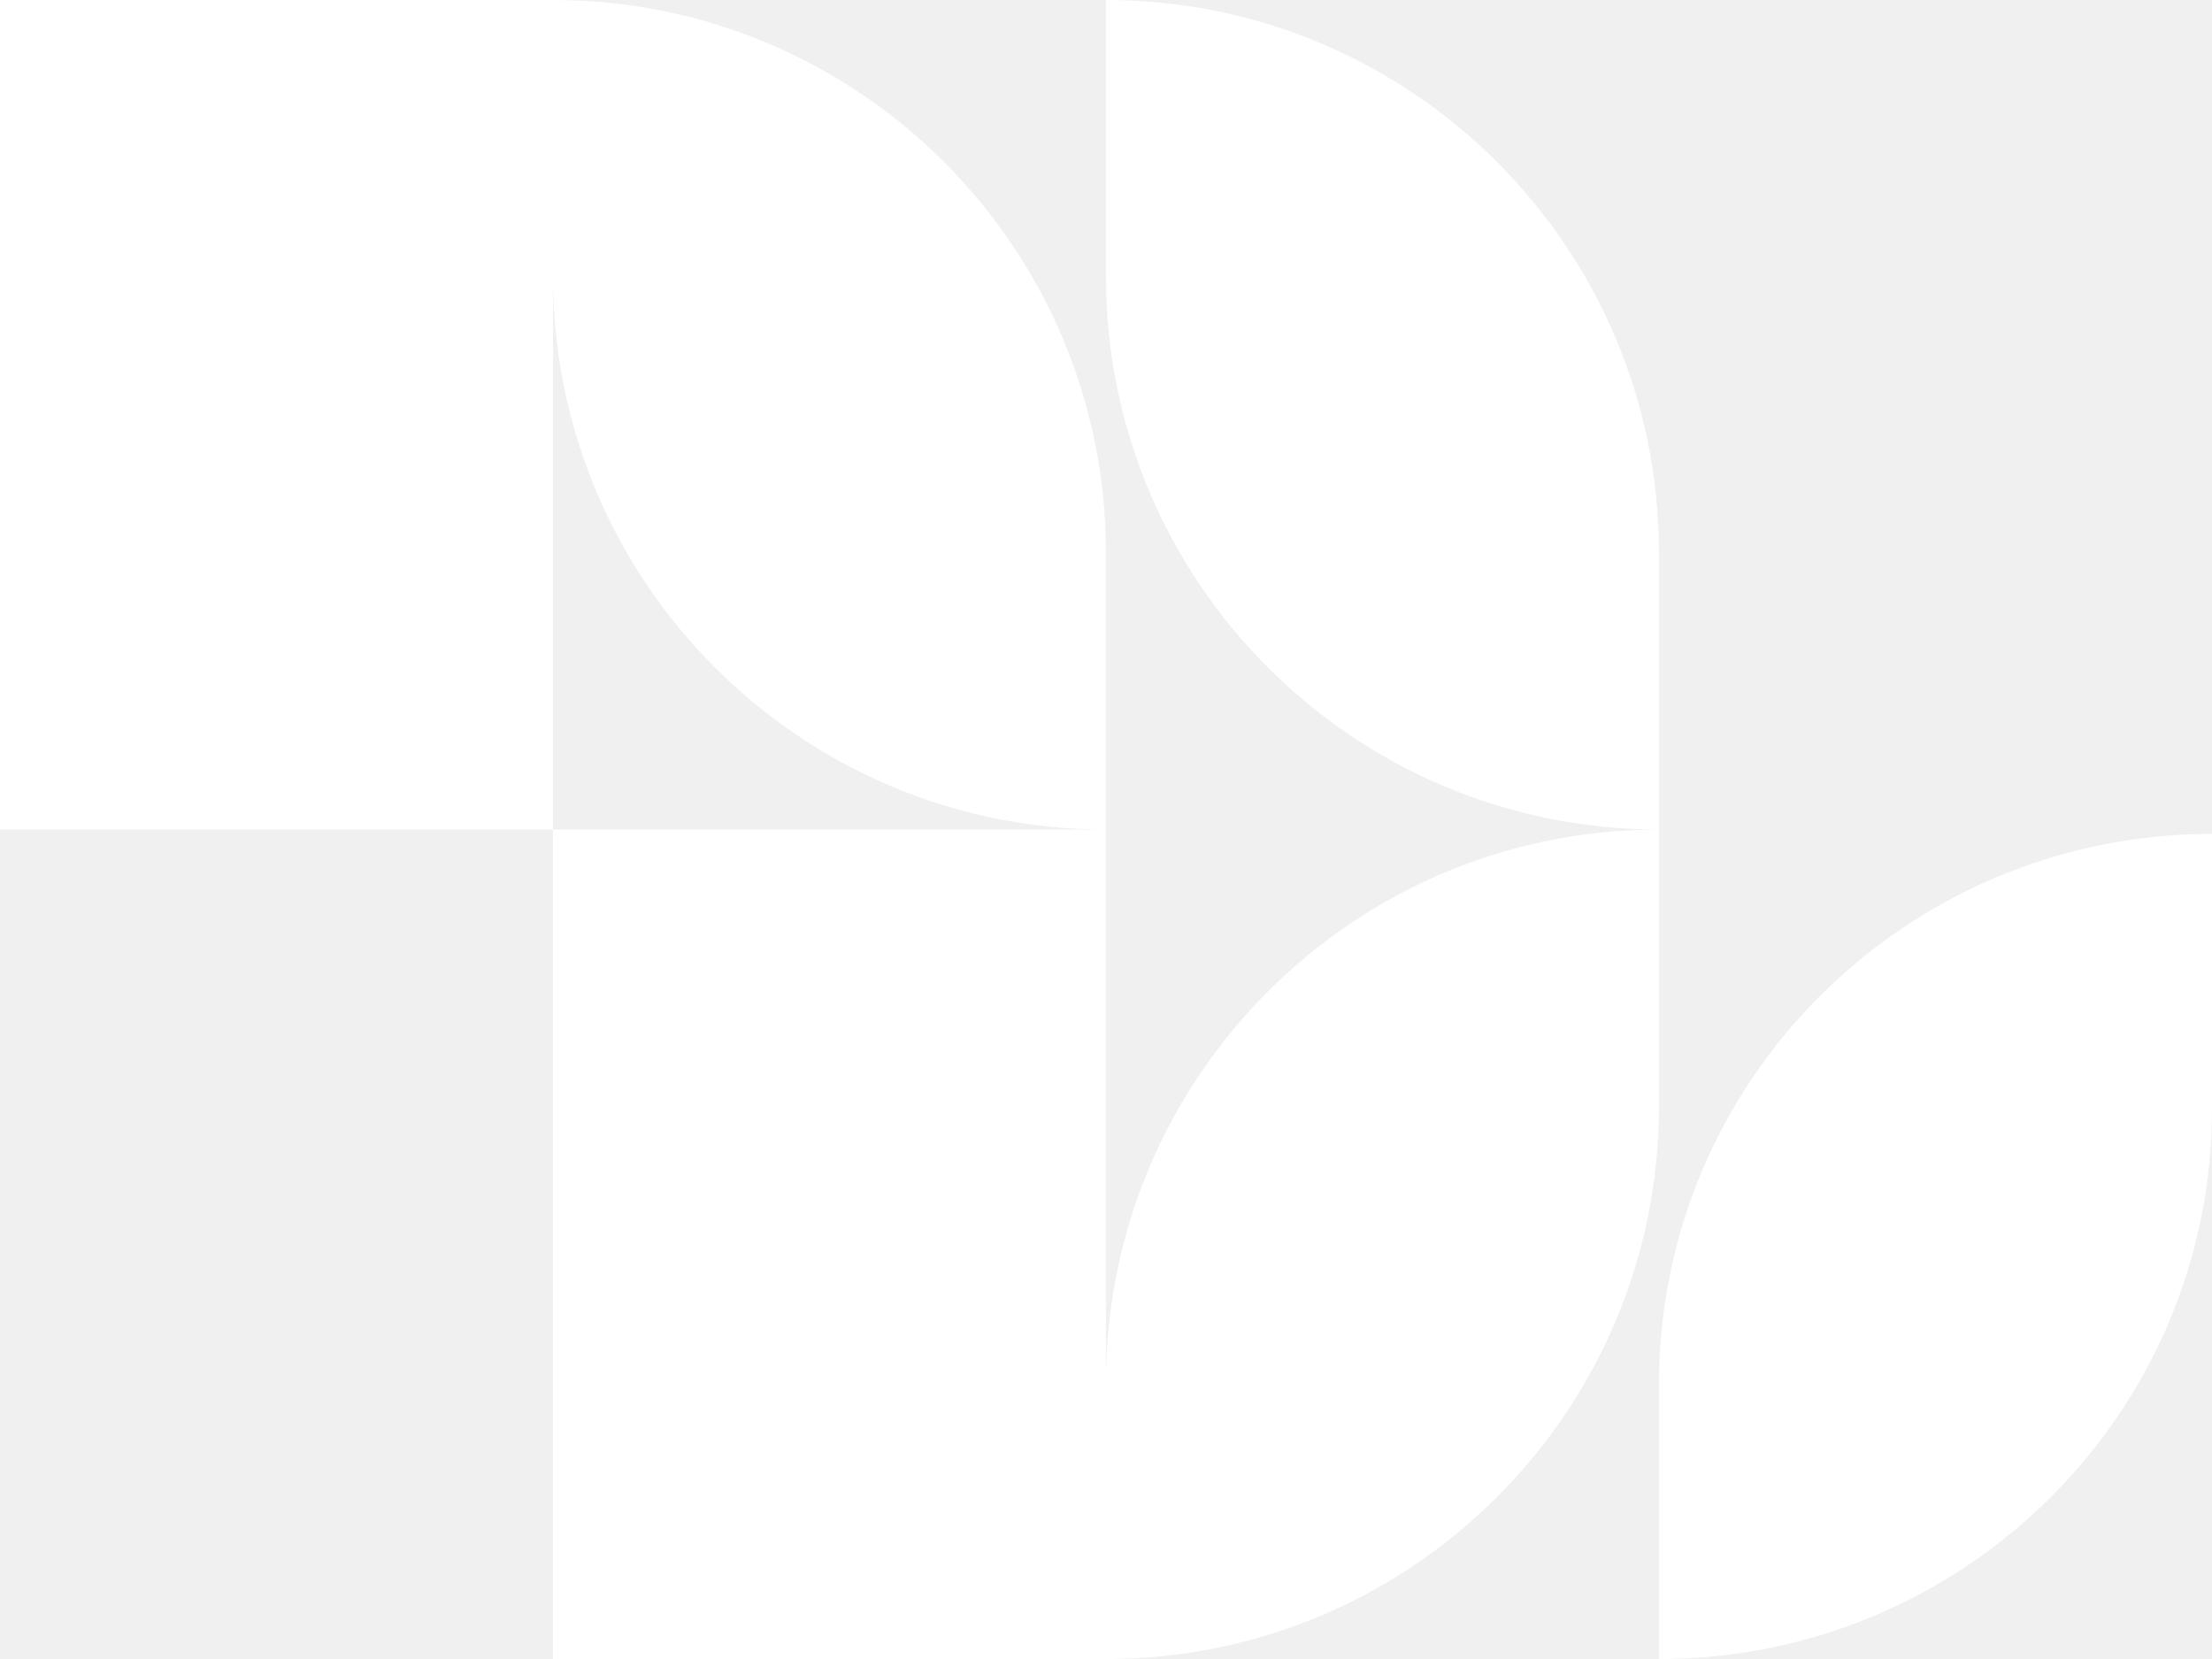
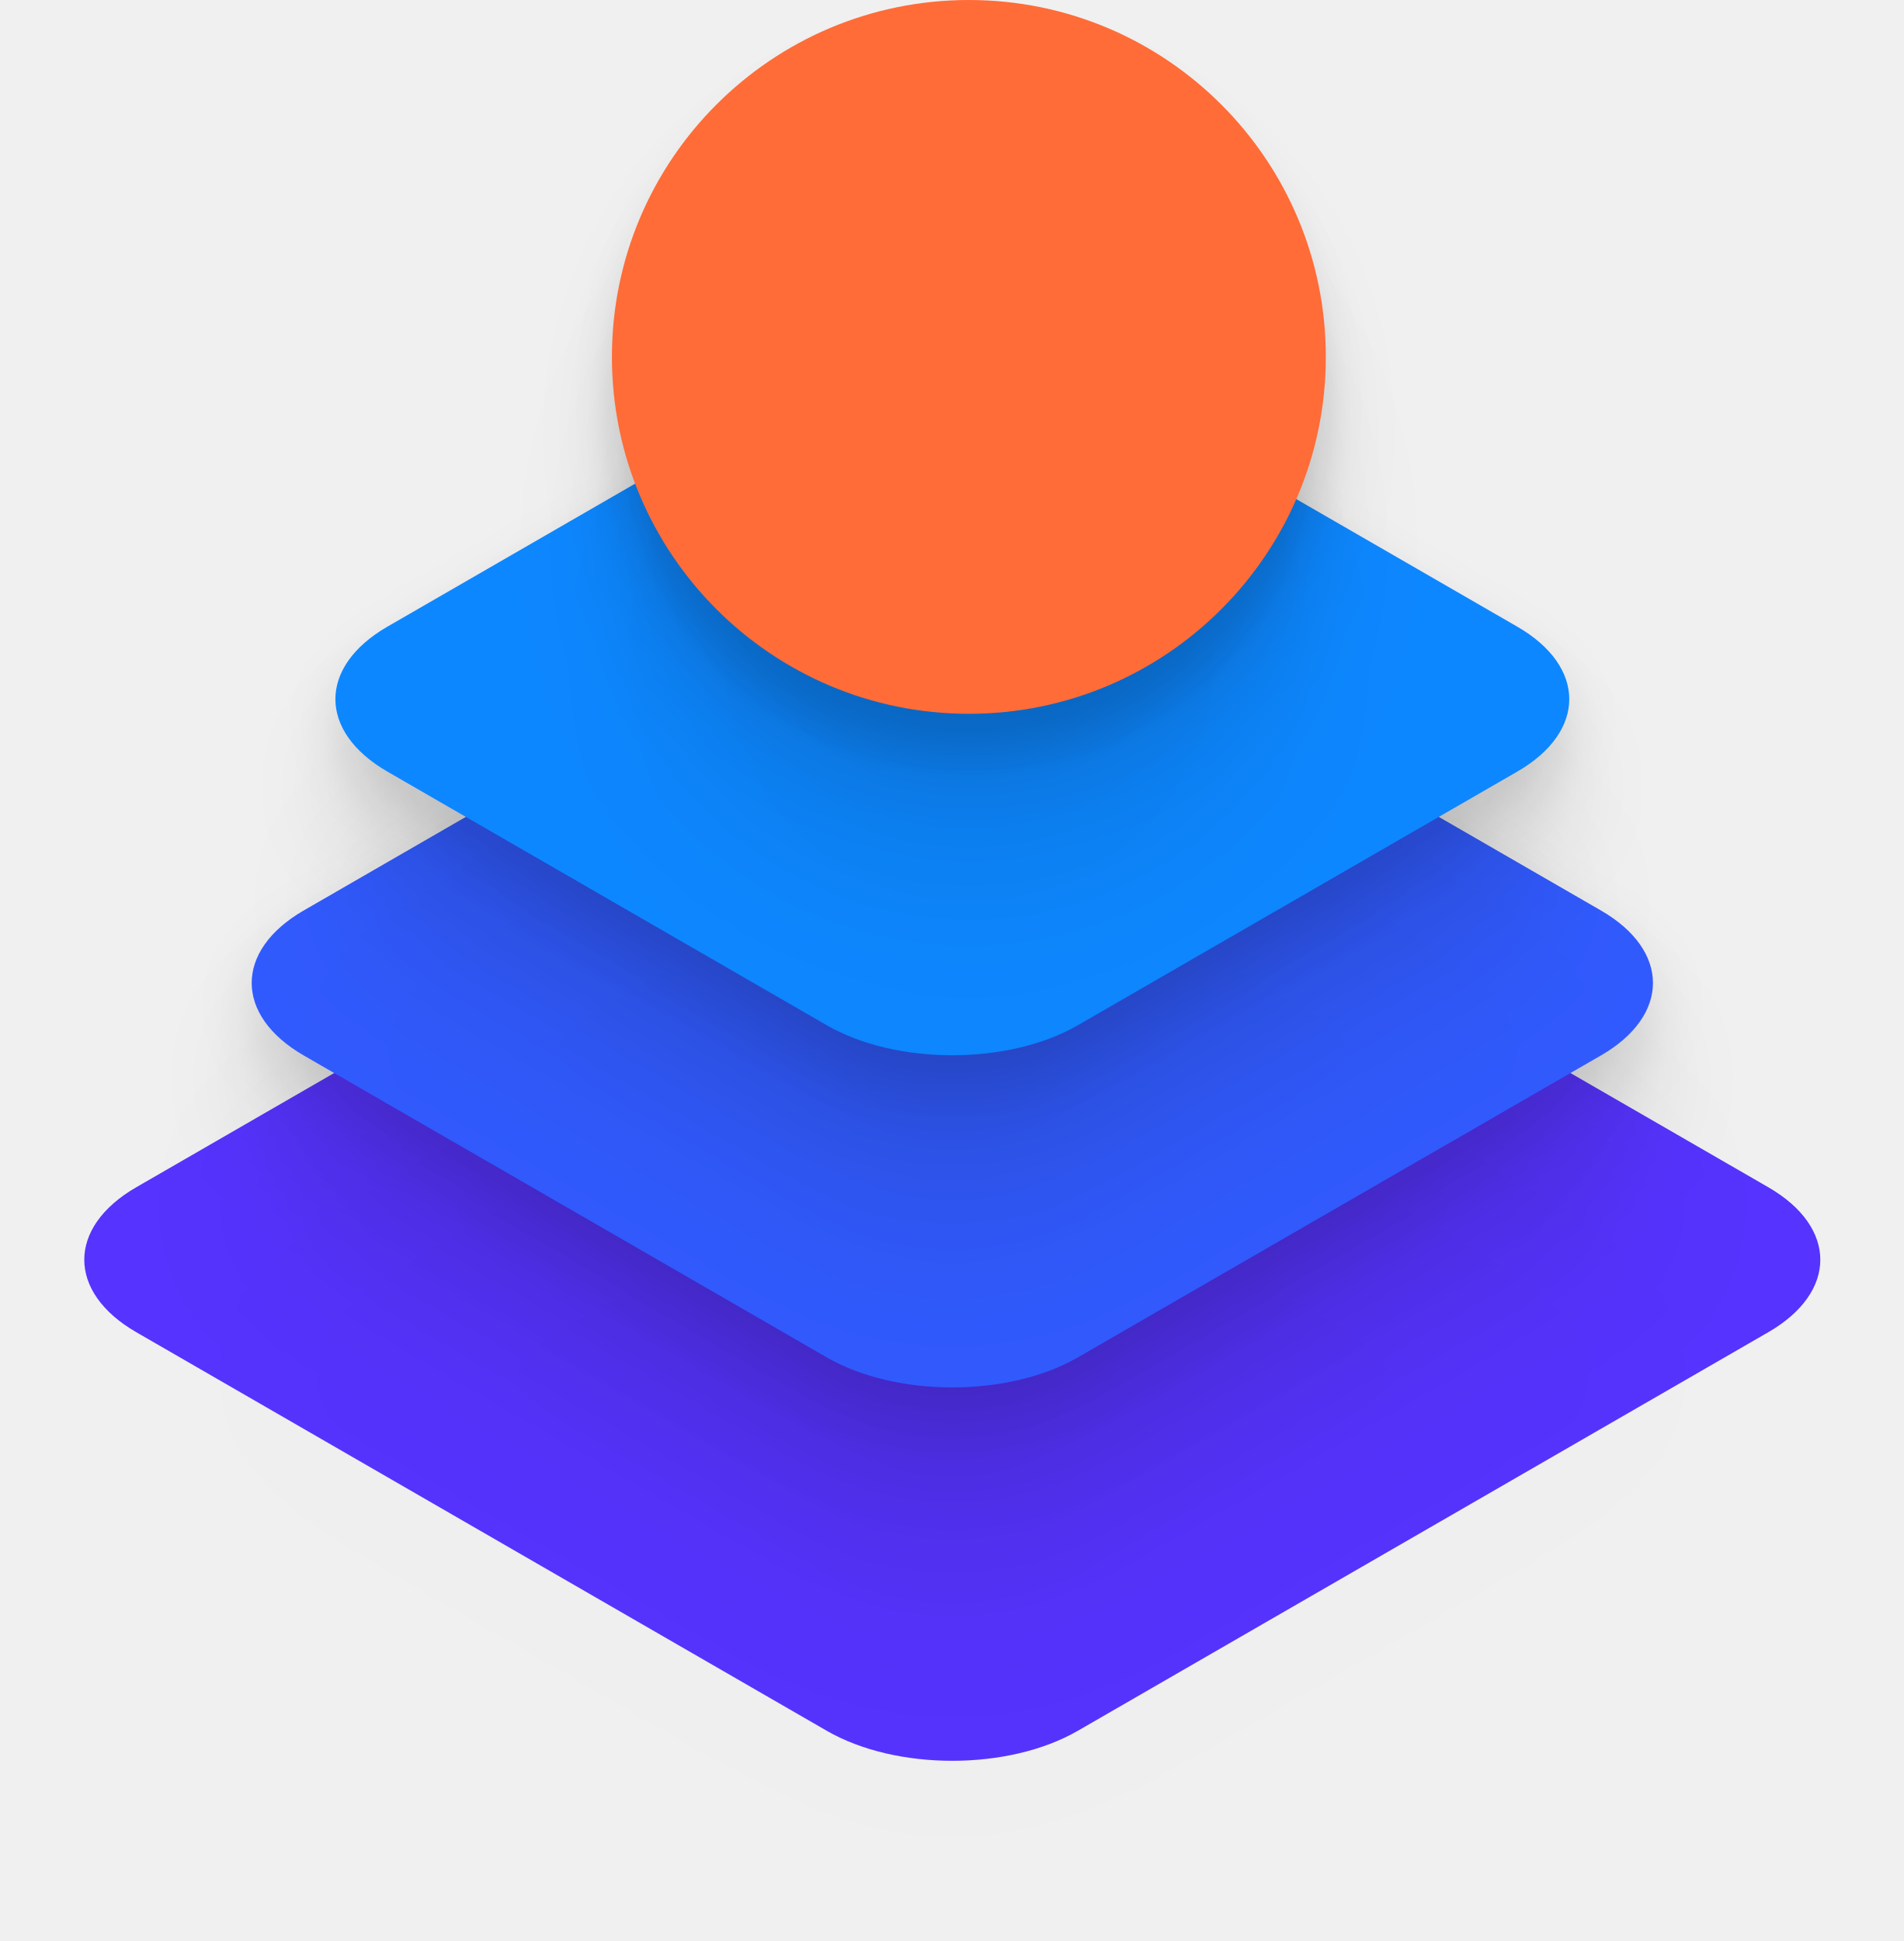
- <svg xmlns="http://www.w3.org/2000/svg" width="252" height="189" xml:space="preserve" overflow="hidden">
+ <svg xmlns="http://www.w3.org/2000/svg" width="152" height="155" viewBox="0 0 152 155" fill="none">
+   <rect width="86.808" height="86.808" rx="11.574" transform="matrix(0.866025 -0.5 -0.866025 -0.5 76.0352 144)" fill="#5633FE" />
+   <g filter="url(#filter0_dddd_48_4207)">
+     <rect width="71.376" height="71.376" rx="11.574" transform="matrix(0.866025 -0.5 -0.866025 -0.5 76.0381 114.183)" fill="#315AFE" />
+   </g>
+   <g filter="url(#filter1_dddd_48_4207)">
+     <rect width="63.659" height="63.659" rx="11.574" transform="matrix(0.866025 -0.5 -0.866025 -0.5 76.0381 87.6592)" fill="#0D87FF" />
+   </g>
+   <g filter="url(#filter2_dddd_48_4207)">
+     <circle cx="77.359" cy="28.5" r="28.5" fill="#FF6C37" />
+   </g>
  <defs>
-     <clipPath id="clip0">
-       <rect x="0" y="230" width="252" height="189" />
-     </clipPath>
+     <filter id="filter0_dddd_48_4207" x="7.558" y="43.786" width="136.961" height="110.893" filterUnits="userSpaceOnUse" color-interpolation-filters="sRGB">
+       <feFlood flood-opacity="0" result="BackgroundImageFix" />
+       <feColorMatrix in="SourceAlpha" type="matrix" values="0 0 0 0 0 0 0 0 0 0 0 0 0 0 0 0 0 0 127 0" result="hardAlpha" />
+       <feOffset dy="1.929" />
+       <feGaussianBlur stdDeviation="2.17" />
+       <feColorMatrix type="matrix" values="0 0 0 0 0 0 0 0 0 0 0 0 0 0 0 0 0 0 0.1 0" />
+       <feBlend mode="normal" in2="BackgroundImageFix" result="effect1_dropShadow_48_4207" />
+       <feColorMatrix in="SourceAlpha" type="matrix" values="0 0 0 0 0 0 0 0 0 0 0 0 0 0 0 0 0 0 127 0" result="hardAlpha" />
+       <feOffset dy="7.716" />
+       <feGaussianBlur stdDeviation="3.858" />
+       <feColorMatrix type="matrix" values="0 0 0 0 0 0 0 0 0 0 0 0 0 0 0 0 0 0 0.09 0" />
+       <feBlend mode="normal" in2="effect1_dropShadow_48_4207" result="effect2_dropShadow_48_4207" />
+       <feColorMatrix in="SourceAlpha" type="matrix" values="0 0 0 0 0 0 0 0 0 0 0 0 0 0 0 0 0 0 127 0" result="hardAlpha" />
+       <feOffset dy="17.844" />
+       <feGaussianBlur stdDeviation="5.305" />
+       <feColorMatrix type="matrix" values="0 0 0 0 0 0 0 0 0 0 0 0 0 0 0 0 0 0 0.05 0" />
+       <feBlend mode="normal" in2="effect2_dropShadow_48_4207" result="effect3_dropShadow_48_4207" />
+       <feColorMatrix in="SourceAlpha" type="matrix" values="0 0 0 0 0 0 0 0 0 0 0 0 0 0 0 0 0 0 127 0" result="hardAlpha" />
+       <feOffset dy="31.347" />
+       <feGaussianBlur stdDeviation="6.269" />
+       <feColorMatrix type="matrix" values="0 0 0 0 0 0 0 0 0 0 0 0 0 0 0 0 0 0 0.01 0" />
+       <feBlend mode="normal" in2="effect3_dropShadow_48_4207" result="effect4_dropShadow_48_4207" />
+       <feBlend mode="normal" in="SourceGraphic" in2="effect4_dropShadow_48_4207" result="shape" />
+     </filter>
+     <filter id="filter1_dddd_48_4207" x="15.779" y="25.39" width="120.518" height="97.88" filterUnits="userSpaceOnUse" color-interpolation-filters="sRGB">
+       <feFlood flood-opacity="0" result="BackgroundImageFix" />
+       <feColorMatrix in="SourceAlpha" type="matrix" values="0 0 0 0 0 0 0 0 0 0 0 0 0 0 0 0 0 0 127 0" result="hardAlpha" />
+       <feOffset dy="2" />
+       <feGaussianBlur stdDeviation="2" />
+       <feColorMatrix type="matrix" values="0 0 0 0 0 0 0 0 0 0 0 0 0 0 0 0 0 0 0.1 0" />
+       <feBlend mode="normal" in2="BackgroundImageFix" result="effect1_dropShadow_48_4207" />
+       <feColorMatrix in="SourceAlpha" type="matrix" values="0 0 0 0 0 0 0 0 0 0 0 0 0 0 0 0 0 0 127 0" result="hardAlpha" />
+       <feOffset dy="7" />
+       <feGaussianBlur stdDeviation="3.5" />
+       <feColorMatrix type="matrix" values="0 0 0 0 0 0 0 0 0 0 0 0 0 0 0 0 0 0 0.09 0" />
+       <feBlend mode="normal" in2="effect1_dropShadow_48_4207" result="effect2_dropShadow_48_4207" />
+       <feColorMatrix in="SourceAlpha" type="matrix" values="0 0 0 0 0 0 0 0 0 0 0 0 0 0 0 0 0 0 127 0" result="hardAlpha" />
+       <feOffset dy="16" />
+       <feGaussianBlur stdDeviation="4.5" />
+       <feColorMatrix type="matrix" values="0 0 0 0 0 0 0 0 0 0 0 0 0 0 0 0 0 0 0.05 0" />
+       <feBlend mode="normal" in2="effect2_dropShadow_48_4207" result="effect3_dropShadow_48_4207" />
+       <feColorMatrix in="SourceAlpha" type="matrix" values="0 0 0 0 0 0 0 0 0 0 0 0 0 0 0 0 0 0 127 0" result="hardAlpha" />
+       <feOffset dy="28" />
+       <feGaussianBlur stdDeviation="5.5" />
+       <feColorMatrix type="matrix" values="0 0 0 0 0 0 0 0 0 0 0 0 0 0 0 0 0 0 0.01 0" />
+       <feBlend mode="normal" in2="effect3_dropShadow_48_4207" result="effect4_dropShadow_48_4207" />
+       <feBlend mode="normal" in="SourceGraphic" in2="effect4_dropShadow_48_4207" result="shape" />
+     </filter>
+     <filter id="filter2_dddd_48_4207" x="39.859" y="0" width="75" height="90" filterUnits="userSpaceOnUse" color-interpolation-filters="sRGB">
+       <feFlood flood-opacity="0" result="BackgroundImageFix" />
+       <feColorMatrix in="SourceAlpha" type="matrix" values="0 0 0 0 0 0 0 0 0 0 0 0 0 0 0 0 0 0 127 0" result="hardAlpha" />
+       <feOffset dy="3" />
+       <feGaussianBlur stdDeviation="1.5" />
+       <feColorMatrix type="matrix" values="0 0 0 0 0 0 0 0 0 0 0 0 0 0 0 0 0 0 0.1 0" />
+       <feBlend mode="normal" in2="BackgroundImageFix" result="effect1_dropShadow_48_4207" />
+       <feColorMatrix in="SourceAlpha" type="matrix" values="0 0 0 0 0 0 0 0 0 0 0 0 0 0 0 0 0 0 127 0" result="hardAlpha" />
+       <feOffset dy="6" />
+       <feGaussianBlur stdDeviation="3" />
+       <feColorMatrix type="matrix" values="0 0 0 0 0 0 0 0 0 0 0 0 0 0 0 0 0 0 0.09 0" />
+       <feBlend mode="normal" in2="effect1_dropShadow_48_4207" result="effect2_dropShadow_48_4207" />
+       <feColorMatrix in="SourceAlpha" type="matrix" values="0 0 0 0 0 0 0 0 0 0 0 0 0 0 0 0 0 0 127 0" result="hardAlpha" />
+       <feOffset dy="15" />
+       <feGaussianBlur stdDeviation="4.5" />
+       <feColorMatrix type="matrix" values="0 0 0 0 0 0 0 0 0 0 0 0 0 0 0 0 0 0 0.05 0" />
+       <feBlend mode="normal" in2="effect2_dropShadow_48_4207" result="effect3_dropShadow_48_4207" />
+       <feColorMatrix in="SourceAlpha" type="matrix" values="0 0 0 0 0 0 0 0 0 0 0 0 0 0 0 0 0 0 127 0" result="hardAlpha" />
+       <feOffset dy="24" />
+       <feGaussianBlur stdDeviation="4.5" />
+       <feColorMatrix type="matrix" values="0 0 0 0 0 0 0 0 0 0 0 0 0 0 0 0 0 0 0.01 0" />
+       <feBlend mode="normal" in2="effect3_dropShadow_48_4207" result="effect4_dropShadow_48_4207" />
+       <feBlend mode="normal" in="SourceGraphic" in2="effect4_dropShadow_48_4207" result="shape" />
+     </filter>
  </defs>
-   <g clip-path="url(#clip0)" transform="matrix(1 0 0 1 0 -230)">
-     <path d="M188.996 324.5 188.996 293C188.996 258.204 160.791 230 125.996 230L125.996 261.5C125.996 296.295 154.205 324.5 188.996 324.5 154.201 324.5 125.996 352.704 125.996 387.5L125.996 324.5 125.996 293C125.996 258.204 97.791 230 62.996 230L0 230 0 324.5 63 324.5 63 261.5C63 296.295 91.205 324.5 126 324.5L63 324.5 63 419 126 419C160.796 419 189 390.795 189 356L189 324.5 188.996 324.5Z" fill="#FFFFFF" fill-rule="evenodd" />
-     <path d="M252 325C217.205 325 189 353.055 189 387.667L189 419C223.795 419 252 390.944 252 356.333L252 325Z" fill="#FFFFFF" fill-rule="evenodd" />
-   </g>
</svg>
